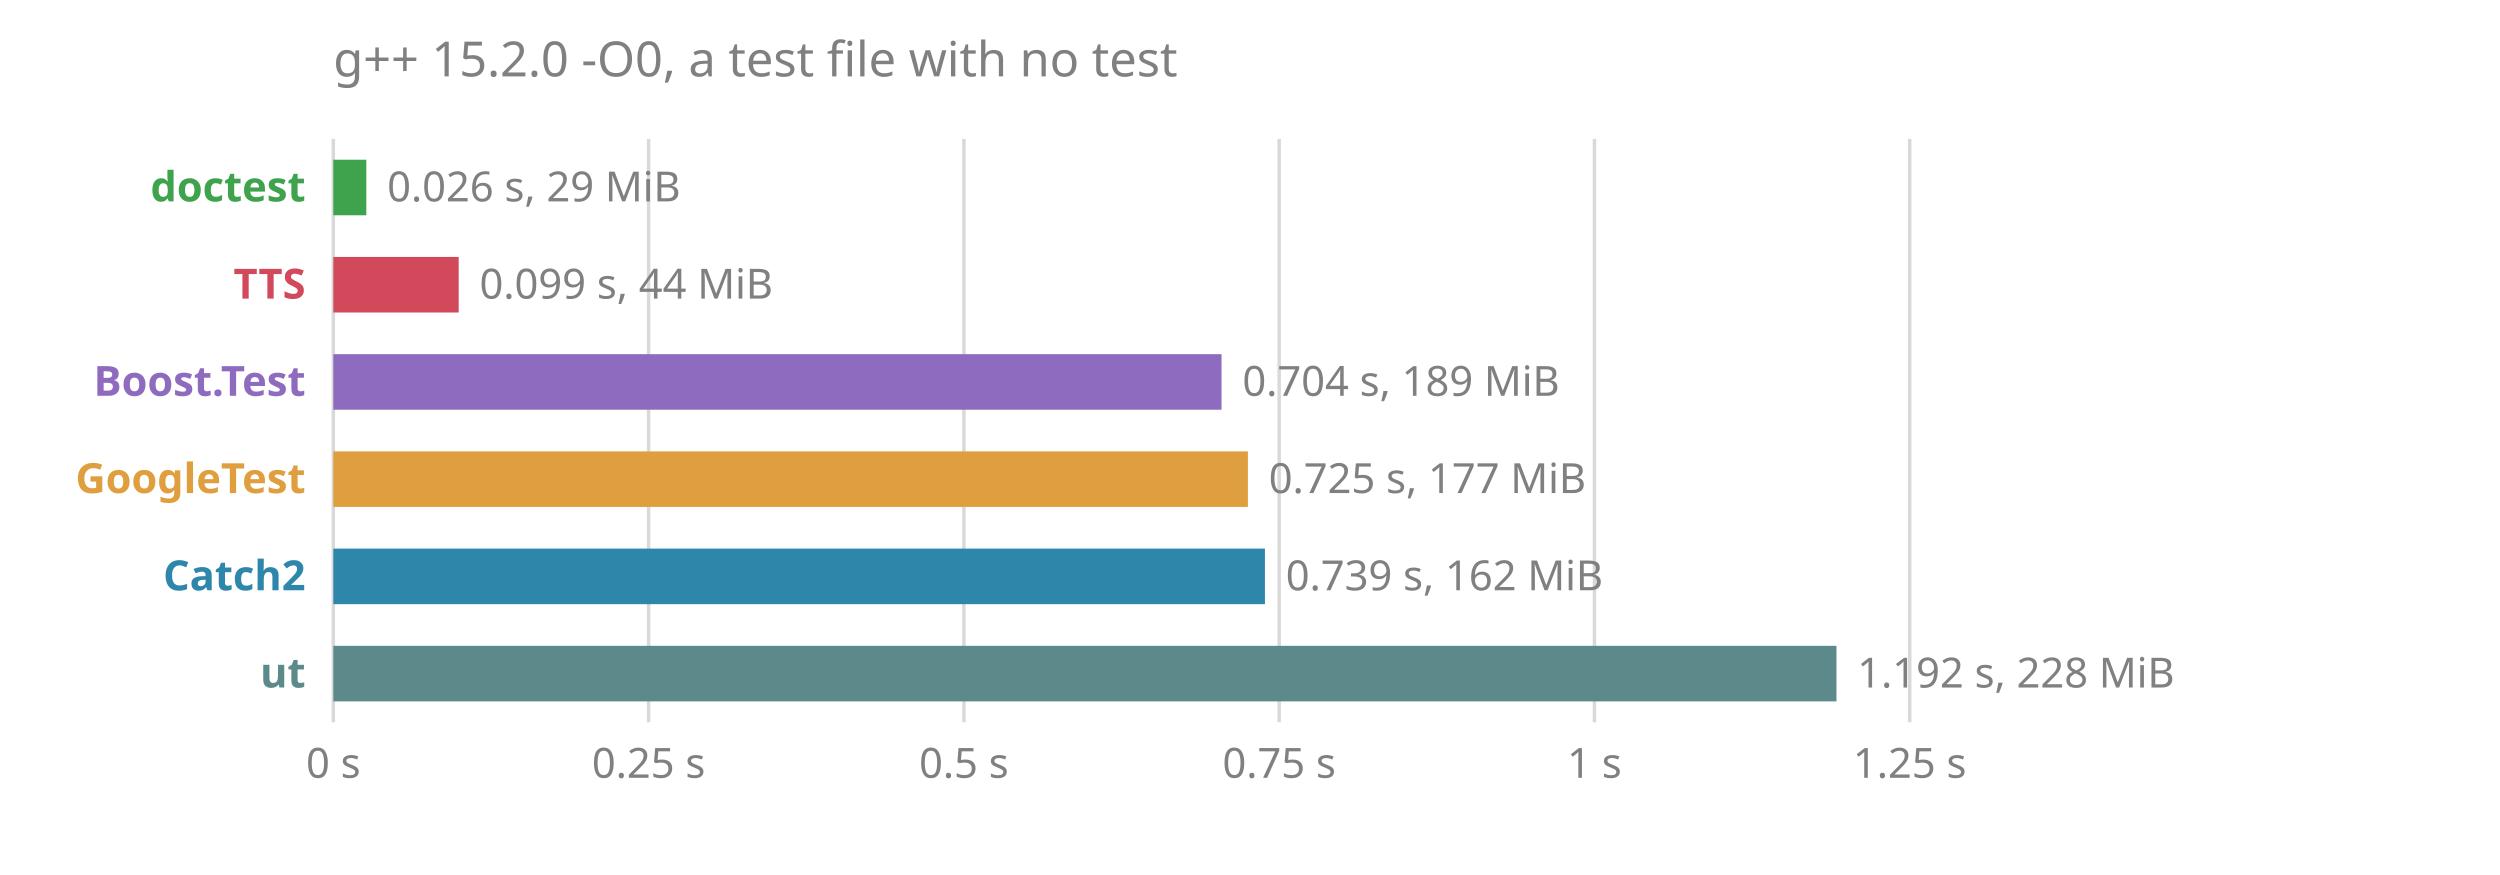
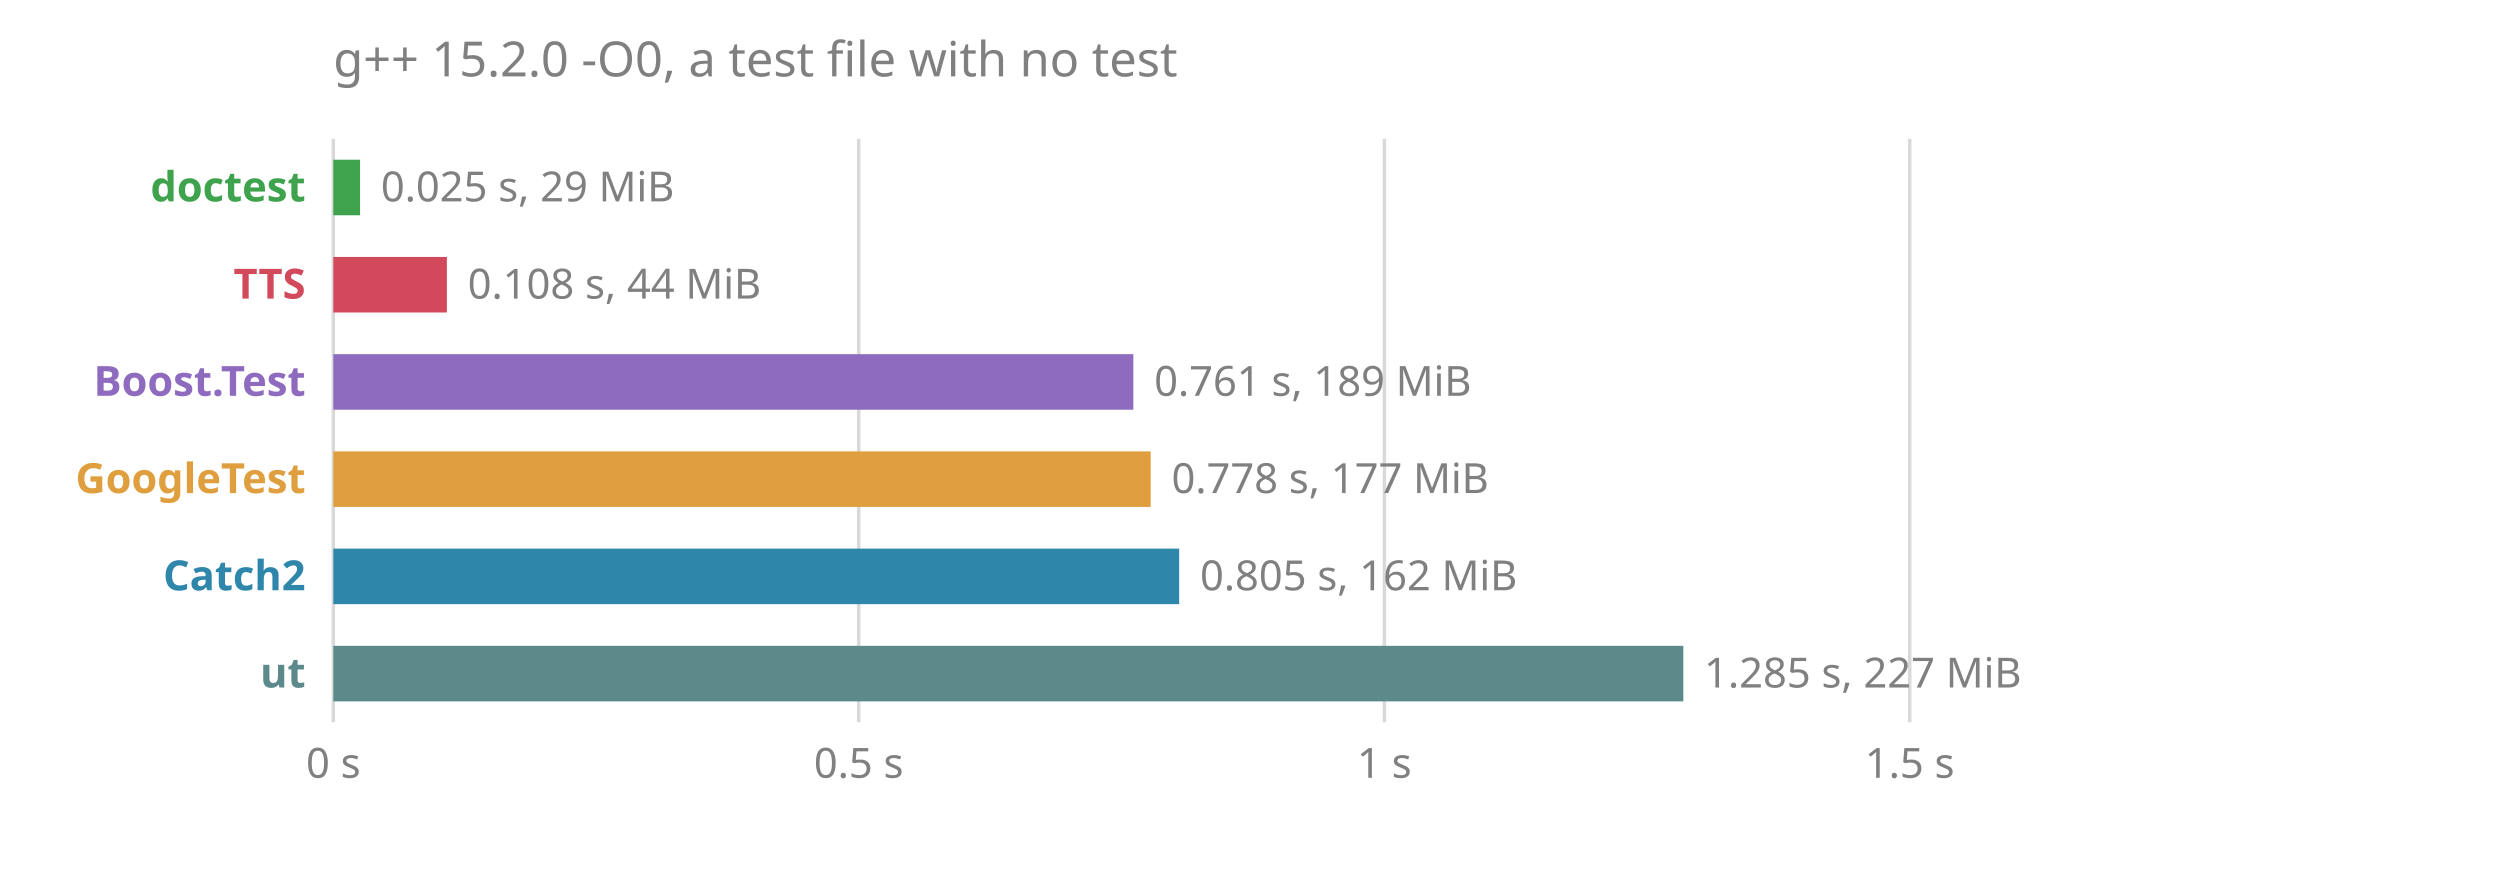
<svg xmlns="http://www.w3.org/2000/svg" viewBox="0 0 720 252" font-family="sans-serif" font-size="12">
  <text x="96" y="22" fill="#808080" font-size="14">g++ 15.2.0 -O0, a test file with no test</text>
  <line x1="96.0" x2="96.0" y1="40" y2="208" stroke="#808080" stroke-opacity="0.3" />
  <text x="96.0" y="224" fill="#808080" text-anchor="middle">0 s</text>
-   <line x1="186.8" x2="186.8" y1="40" y2="208" stroke="#808080" stroke-opacity="0.3" />
-   <text x="186.8" y="224" fill="#808080" text-anchor="middle">0.25 s</text>
-   <line x1="277.6" x2="277.6" y1="40" y2="208" stroke="#808080" stroke-opacity="0.3" />
-   <text x="277.6" y="224" fill="#808080" text-anchor="middle">0.5 s</text>
-   <line x1="368.4" x2="368.4" y1="40" y2="208" stroke="#808080" stroke-opacity="0.3" />
-   <text x="368.4" y="224" fill="#808080" text-anchor="middle">0.75 s</text>
-   <line x1="459.2" x2="459.2" y1="40" y2="208" stroke="#808080" stroke-opacity="0.3" />
-   <text x="459.2" y="224" fill="#808080" text-anchor="middle">1 s</text>
+   <line x1="247.3" x2="247.3" y1="40" y2="208" stroke="#808080" stroke-opacity="0.3" />
+   <text x="247.3" y="224" fill="#808080" text-anchor="middle">0.5 s</text>
+   <line x1="398.7" x2="398.7" y1="40" y2="208" stroke="#808080" stroke-opacity="0.3" />
+   <text x="398.7" y="224" fill="#808080" text-anchor="middle">1 s</text>
  <line x1="550.0" x2="550.0" y1="40" y2="208" stroke="#808080" stroke-opacity="0.3" />
-   <text x="550.0" y="224" fill="#808080" text-anchor="middle">1.25 s</text>
+   <text x="550.0" y="224" fill="#808080" text-anchor="middle">1.5 s</text>
  <text x="88" y="58" fill="#3fa34d" font-weight="bold" text-anchor="end">doctest</text>
-   <rect x="96" y="46" width="9.5" height="16" fill="#3fa34d" />
-   <text x="111.5" y="58" fill="#808080">0.026 s, 29 MiB</text>
+   <rect x="96" y="46" width="7.7" height="16" fill="#3fa34d" />
+   <text x="109.7" y="58" fill="#808080">0.025 s, 29 MiB</text>
  <text x="88" y="86" fill="#d1495b" font-weight="bold" text-anchor="end">TTS</text>
-   <rect x="96" y="74" width="36.1" height="16" fill="#d1495b" />
-   <text x="138.1" y="86" fill="#808080">0.099 s, 44 MiB</text>
+   <rect x="96" y="74" width="32.7" height="16" fill="#d1495b" />
+   <text x="134.7" y="86" fill="#808080">0.108 s, 44 MiB</text>
  <text x="88" y="114" fill="#8e6bbf" font-weight="bold" text-anchor="end">Boost.Test</text>
-   <rect x="96" y="102" width="255.8" height="16" fill="#8e6bbf" />
-   <text x="357.8" y="114" fill="#808080">0.704 s, 189 MiB</text>
+   <rect x="96" y="102" width="230.4" height="16" fill="#8e6bbf" />
+   <text x="332.4" y="114" fill="#808080">0.761 s, 189 MiB</text>
  <text x="88" y="142" fill="#e09f3e" font-weight="bold" text-anchor="end">GoogleTest</text>
-   <rect x="96" y="130" width="263.4" height="16" fill="#e09f3e" />
-   <text x="365.4" y="142" fill="#808080">0.725 s, 177 MiB</text>
+   <rect x="96" y="130" width="235.4" height="16" fill="#e09f3e" />
+   <text x="337.4" y="142" fill="#808080">0.778 s, 177 MiB</text>
  <text x="88" y="170" fill="#2e86ab" font-weight="bold" text-anchor="end">Catch2</text>
-   <rect x="96" y="158" width="268.3" height="16" fill="#2e86ab" />
-   <text x="370.3" y="170" fill="#808080">0.739 s, 162 MiB</text>
+   <rect x="96" y="158" width="243.6" height="16" fill="#2e86ab" />
+   <text x="345.6" y="170" fill="#808080">0.805 s, 162 MiB</text>
  <text x="88" y="198" fill="#5c8a8a" font-weight="bold" text-anchor="end">ut</text>
-   <rect x="96" y="186" width="432.9" height="16" fill="#5c8a8a" />
-   <text x="534.9" y="198" fill="#808080">1.192 s, 228 MiB</text>
+   <rect x="96" y="186" width="388.8" height="16" fill="#5c8a8a" />
+   <text x="490.8" y="198" fill="#808080">1.285 s, 227 MiB</text>
</svg>
